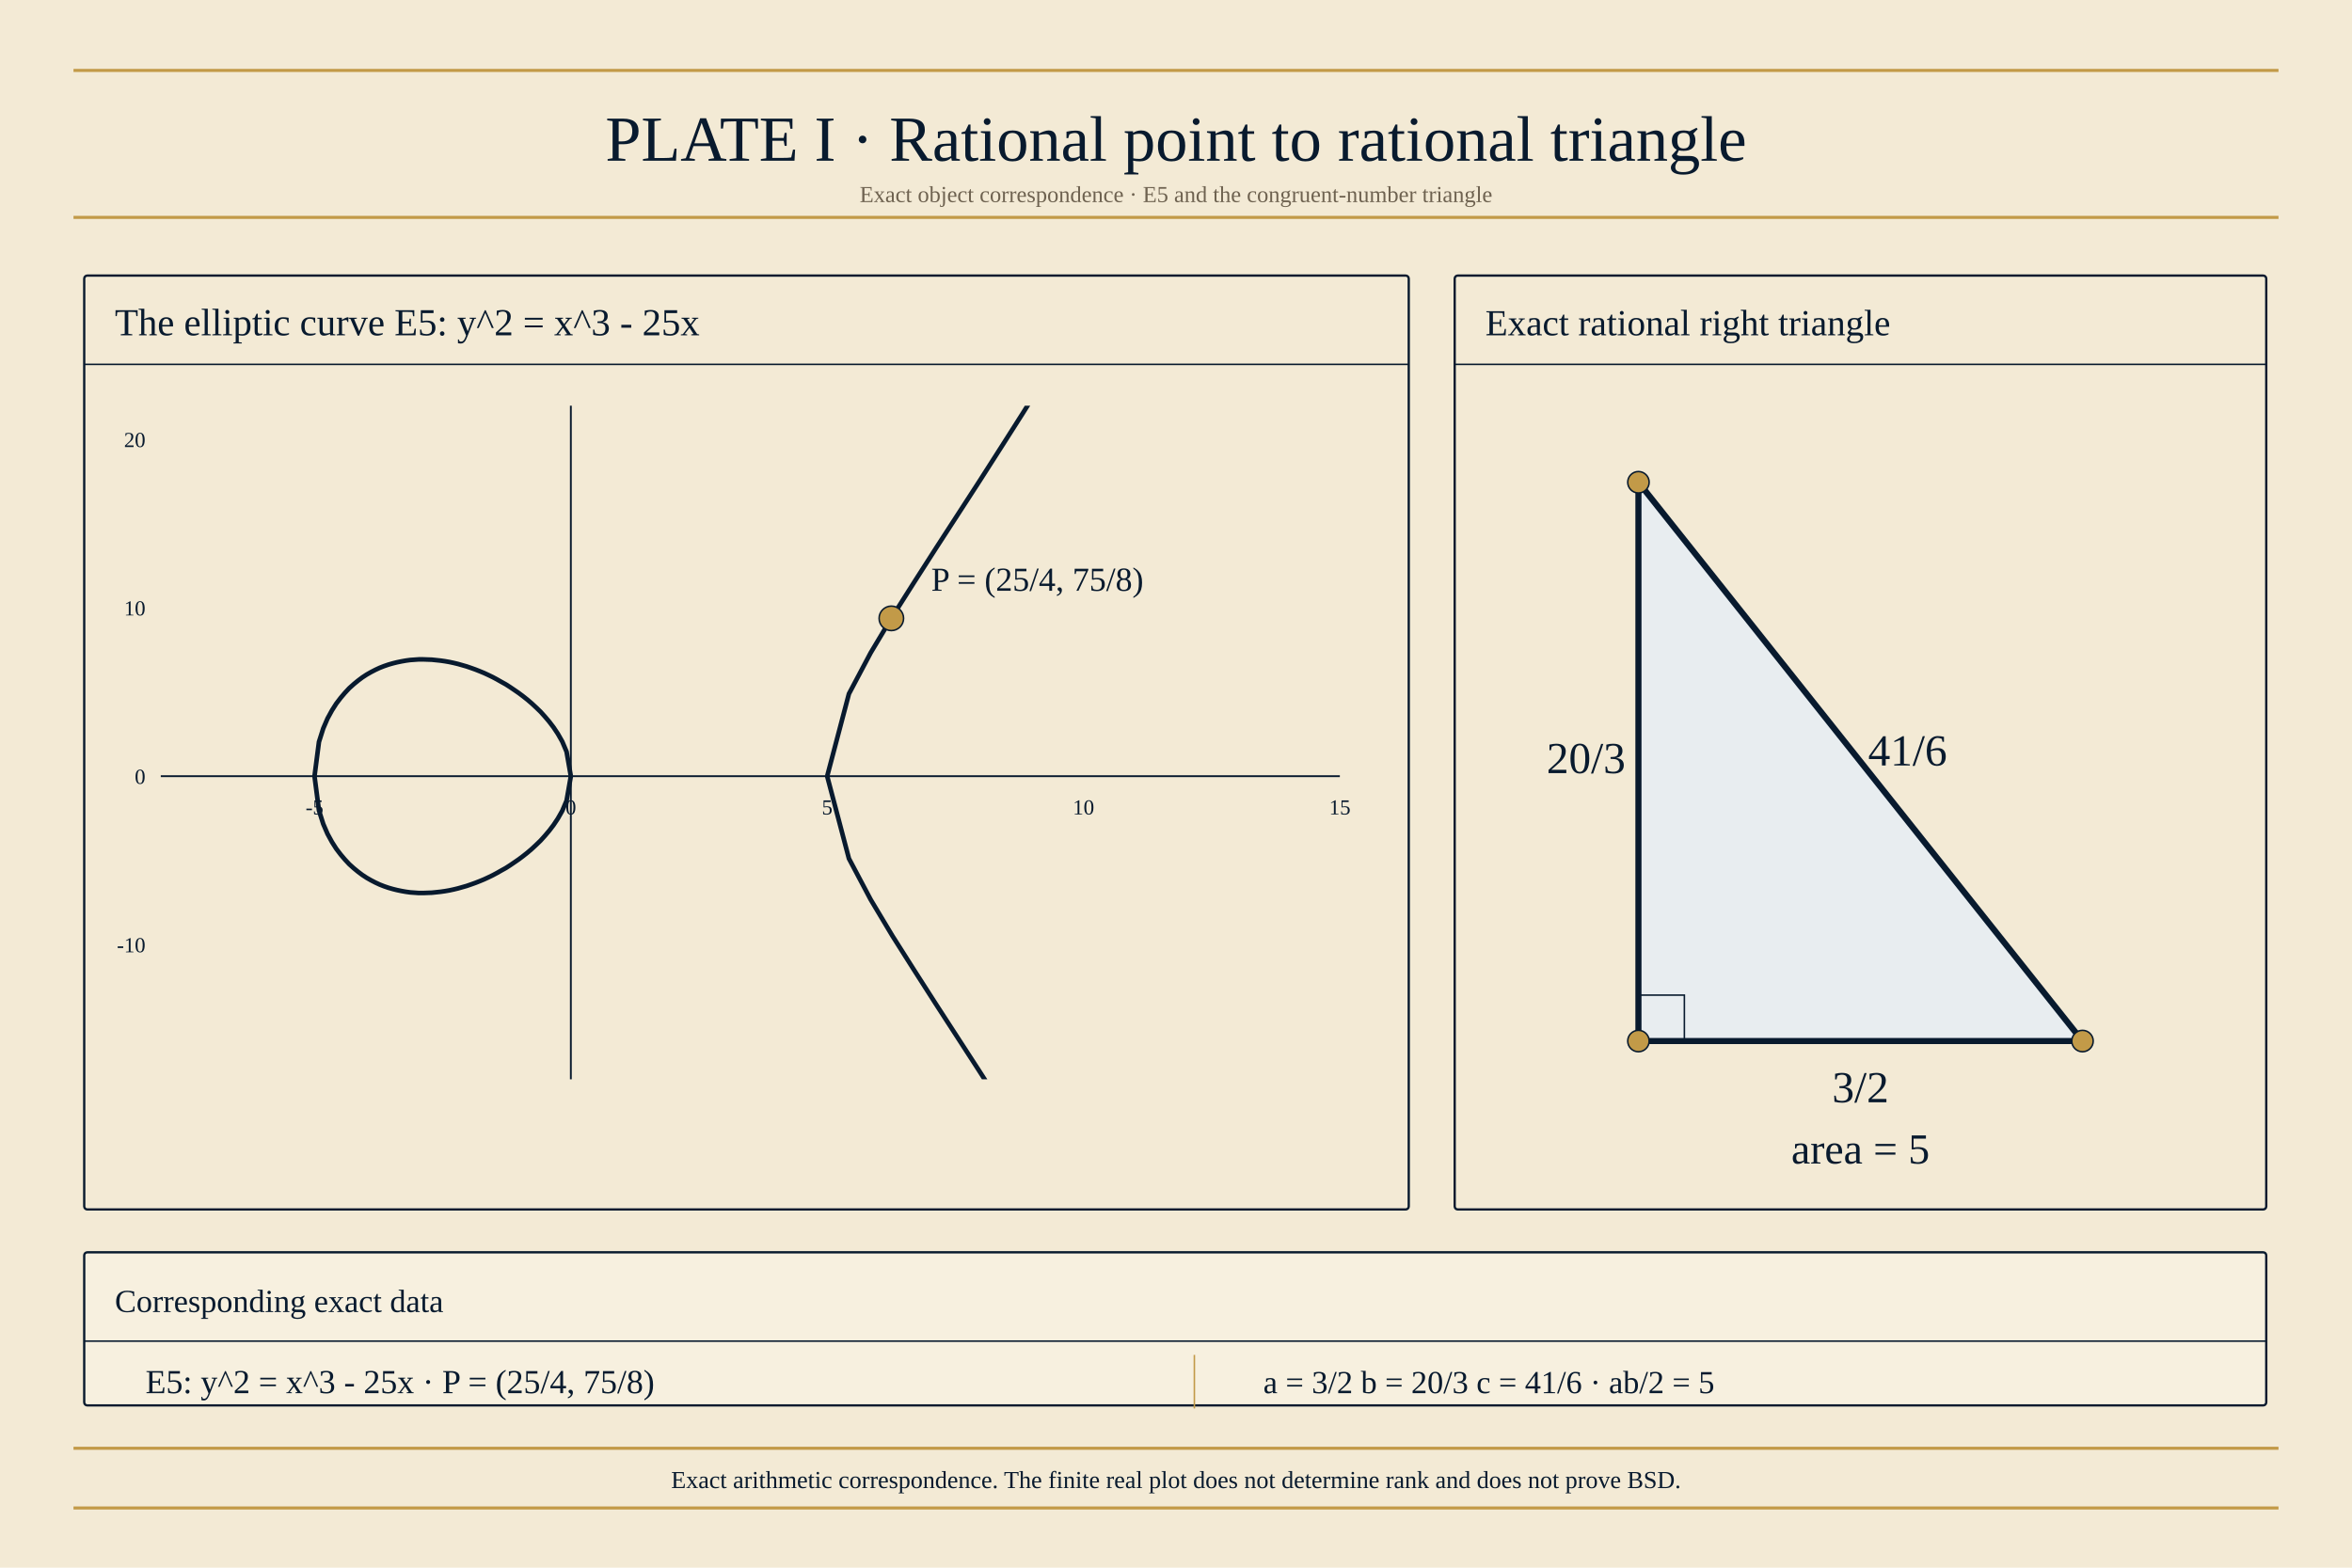
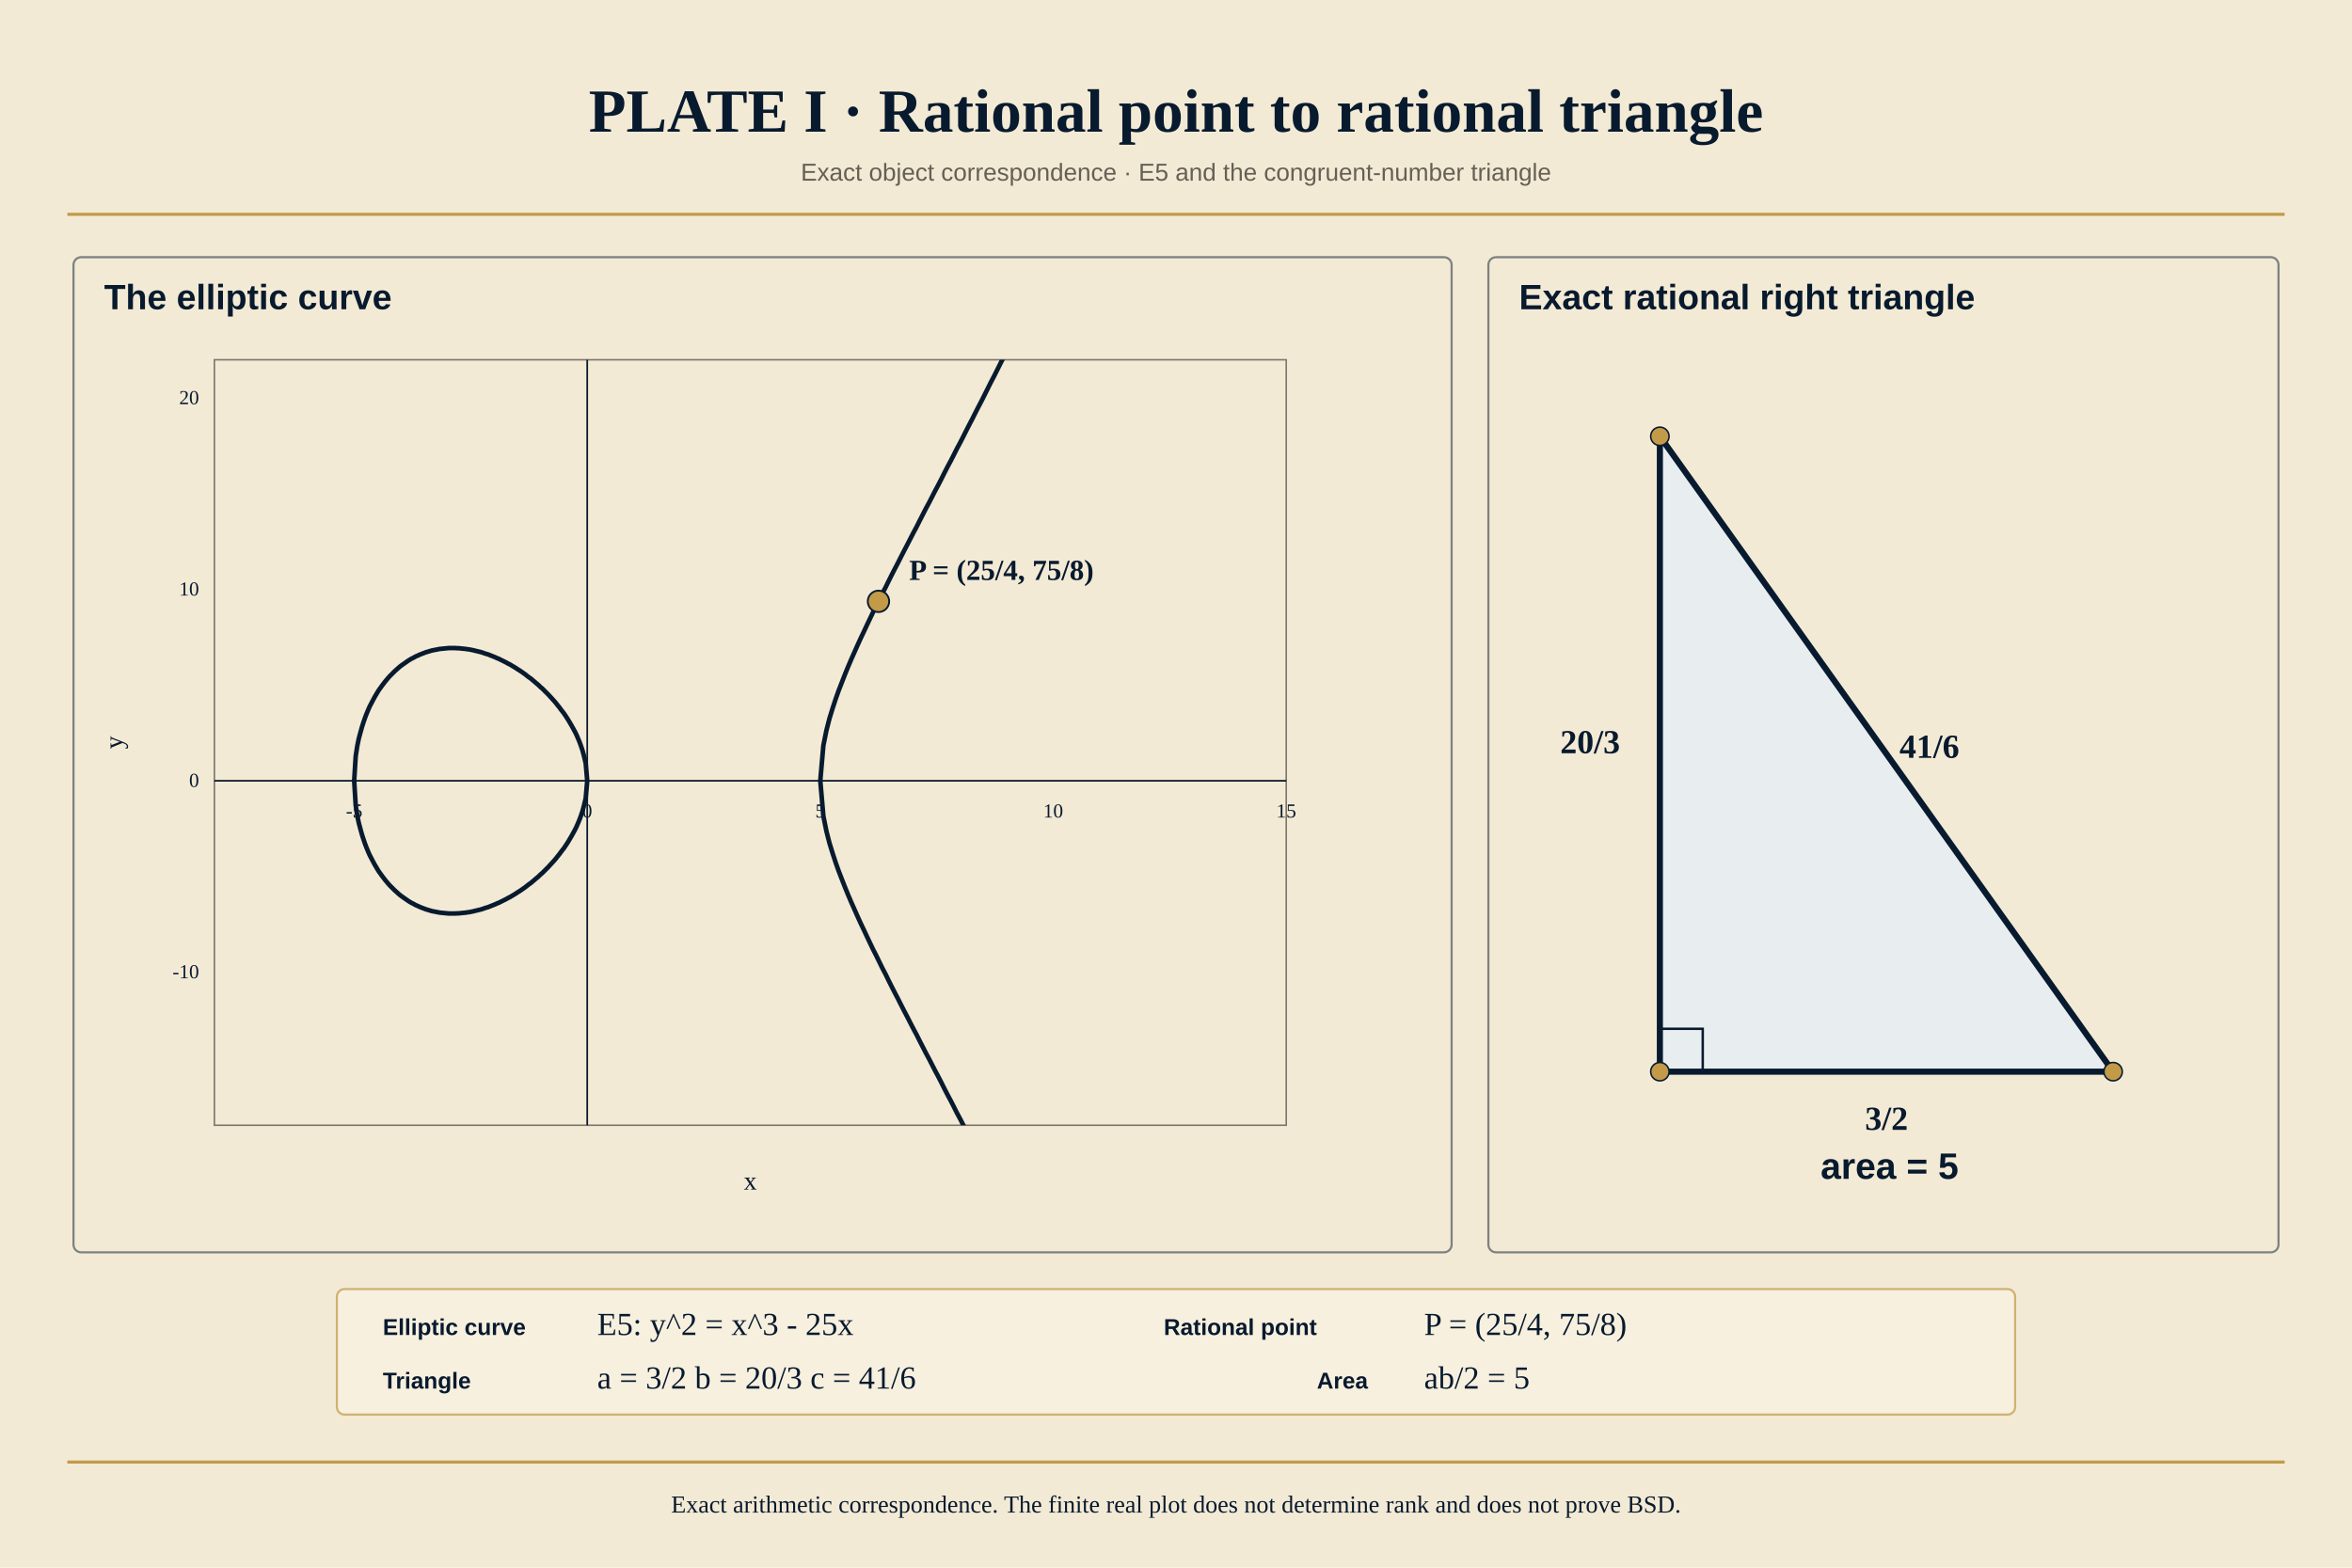
- <svg xmlns="http://www.w3.org/2000/svg" viewBox="0 0 1536 1024" role="img">
+ <svg xmlns="http://www.w3.org/2000/svg" viewBox="0 0 1536 1024" role="img" aria-labelledby="title desc">
  <rect width="1536" height="1024" fill="#f3ead5" />
-   <g fill="#081a2e" font-family="Georgia,Times New Roman,serif">
-     <path d="M48 46H1488M48 142H1488" stroke="#c29a48" stroke-width="2" />
-     <text x="768" y="105" text-anchor="middle" font-size="42">PLATE I · Rational point to rational triangle</text>
-     <text x="768" y="132" text-anchor="middle" font-size="15" fill="#6e6250">Exact object correspondence · E5 and the congruent-number triangle</text>
-     <rect x="55" y="180" width="865" height="610" rx="2" fill="none" stroke="#081a2e" stroke-width="1.5" />
-     <path d="M55 238H920" stroke="#081a2e" stroke-width="1" />
-     <text x="75" y="219" font-size="25">The elliptic curve   E5: y^2 = x^3 - 25x</text>
-     <defs>
-       <clipPath id="plot1">
-         <rect x="105" y="265" width="770" height="440" />
-       </clipPath>
-     </defs>
-     <path d="M105 507.0H875M372.8 265V705" stroke="#081a2e" stroke-width="1.2" />
-     <polyline points="205.4,507.0 208.3,484.6 211.1,475.8 213.9,469.3 216.8,464.0 219.6,459.6 222.5,455.8 225.3,452.5 228.1,449.5 231.0,446.9 233.8,444.6 236.6,442.5 239.5,440.6 242.3,439.0 245.2,437.5 248.0,436.2 250.8,435.1 253.7,434.1 256.5,433.3 259.3,432.6 262.2,432.0 265.0,431.5 267.9,431.1 270.7,430.9 273.5,430.7 276.4,430.7 279.2,430.8 282.0,430.9 284.9,431.2 287.7,431.5 290.5,431.9 293.4,432.4 296.2,433.0 299.1,433.7 301.9,434.5 304.7,435.3 307.6,436.3 310.4,437.3 313.2,438.4 316.1,439.6 318.9,440.9 321.8,442.3 324.6,443.8 327.4,445.4 330.3,447.0 333.1,448.8 335.9,450.7 338.8,452.7 341.6,454.8 344.5,457.1 347.3,459.5 350.1,462.1 353.0,464.9 355.8,468.0 358.6,471.3 361.5,475.1 364.3,479.3 367.2,484.4 370.0,491.0 372.8,507.0" fill="none" stroke="#081a2e" stroke-width="3" clip-path="url(#plot1)" />
-     <polyline points="205.4,507.0 208.3,529.4 211.1,538.2 213.9,544.7 216.8,550.0 219.6,554.4 222.5,558.2 225.3,561.5 228.1,564.5 231.0,567.1 233.8,569.4 236.6,571.5 239.5,573.4 242.3,575.0 245.2,576.5 248.0,577.8 250.8,578.9 253.7,579.9 256.5,580.7 259.3,581.4 262.2,582.0 265.0,582.5 267.9,582.9 270.7,583.1 273.5,583.3 276.4,583.3 279.2,583.2 282.0,583.1 284.9,582.8 287.7,582.5 290.5,582.1 293.4,581.6 296.2,581.0 299.1,580.3 301.9,579.5 304.7,578.7 307.6,577.7 310.4,576.7 313.2,575.6 316.1,574.4 318.9,573.1 321.8,571.7 324.6,570.2 327.4,568.6 330.3,567.0 333.1,565.2 335.9,563.3 338.8,561.3 341.6,559.2 344.5,556.9 347.3,554.5 350.1,551.9 353.0,549.1 355.8,546.0 358.6,542.7 361.5,538.9 364.3,534.7 367.2,529.6 370.0,523.0 372.8,507.0" fill="none" stroke="#081a2e" stroke-width="3" clip-path="url(#plot1)" />
-     <polyline points="540.2,507.0 554.4,453.2 568.6,426.4 582.8,402.7 597.0,380.3 611.1,358.3 625.3,336.4 639.5,314.5 653.7,292.3 667.9,270.0 682.1,247.3 696.3,224.4 710.4,201.1 724.6,177.4 738.8,153.4 753.0,129.1 767.2,104.3 781.4,79.2 795.6,53.8 809.7,27.9 823.9,1.8 838.1,-24.8 852.3,-51.7 866.5,-79.0 880.7,-106.6 894.9,-134.6 909.0,-162.9 923.2,-191.6 937.4,-220.6 951.6,-249.9 965.8,-279.6 980.0,-309.6 994.2,-340.0 1008.3,-370.7 1022.5,-401.7 1036.7,-433.0 1050.9,-464.7 1065.1,-496.6 1079.3,-528.9 1093.5,-561.5 1107.6,-594.4 1121.8,-627.6 1136.0,-661.1 1150.2,-694.9 1164.4,-729.1 1178.6,-763.5 1192.8,-798.2 1206.9,-833.2 1221.1,-868.5 1235.3,-904.1 1249.5,-939.9 1263.7,-976.1 1277.9,-1012.5 1292.1,-1049.2 1306.2,-1086.2 1320.4,-1123.4 1334.6,-1161.0 1348.8,-1198.8 1363.0,-1236.9 1377.2,-1275.2" fill="none" stroke="#081a2e" stroke-width="3" clip-path="url(#plot1)" />
-     <polyline points="540.2,507.0 554.4,560.8 568.6,587.6 582.8,611.3 597.0,633.7 611.1,655.7 625.3,677.6 639.5,699.5 653.7,721.7 667.9,744.0 682.1,766.7 696.3,789.6 710.4,812.9 724.6,836.6 738.8,860.6 753.0,884.9 767.2,909.7 781.4,934.8 795.6,960.2 809.7,986.1 823.9,1012.2 838.1,1038.8 852.3,1065.7 866.5,1093.0 880.7,1120.6 894.9,1148.6 909.0,1176.9 923.2,1205.6 937.4,1234.6 951.6,1263.9 965.8,1293.6 980.0,1323.6 994.2,1354.0 1008.3,1384.7 1022.5,1415.7 1036.7,1447.0 1050.9,1478.7 1065.1,1510.6 1079.3,1542.9 1093.5,1575.5 1107.6,1608.4 1121.8,1641.6 1136.0,1675.1 1150.2,1708.9 1164.4,1743.1 1178.6,1777.5 1192.8,1812.2 1206.9,1847.2 1221.1,1882.5 1235.3,1918.1 1249.5,1953.9 1263.7,1990.1 1277.9,2026.5 1292.1,2063.2 1306.2,2100.2 1320.4,2137.4 1334.6,2175.0 1348.8,2212.8 1363.0,2250.9 1377.2,2289.2" fill="none" stroke="#081a2e" stroke-width="3" clip-path="url(#plot1)" />
-     <circle cx="582.1" cy="403.9" r="8" fill="#c29a48" stroke="#081a2e" />
-     <text x="608.1" y="385.9" font-size="22">P = (25/4, 75/8)</text>
-     <text x="205.4" y="532.0" text-anchor="middle" font-size="14">-5</text>
-     <text x="372.8" y="532.0" text-anchor="middle" font-size="14">0</text>
-     <text x="540.2" y="532.0" text-anchor="middle" font-size="14">5</text>
-     <text x="707.6" y="532.0" text-anchor="middle" font-size="14">10</text>
-     <text x="875.0" y="532.0" text-anchor="middle" font-size="14">15</text>
-     <text x="95" y="622.0" text-anchor="end" font-size="14">-10</text>
-     <text x="95" y="512.0" text-anchor="end" font-size="14">0</text>
-     <text x="95" y="402.0" text-anchor="end" font-size="14">10</text>
-     <text x="95" y="292.0" text-anchor="end" font-size="14">20</text>
-     <rect x="950" y="180" width="530" height="610" rx="2" fill="none" stroke="#081a2e" stroke-width="1.5" />
-     <path d="M950 238H1480" stroke="#081a2e" stroke-width="1" />
-     <text x="970" y="219" font-size="24">Exact rational right triangle</text>
-     <polygon points="1070,680 1360,680 1070,315" fill="#e8edf0" stroke="#081a2e" stroke-width="4" />
-     <rect x="1070" y="650" width="30" height="30" fill="none" stroke="#081a2e" />
-     <g fill="#c29a48" stroke="#081a2e">
-       <circle cx="1070" cy="680" r="7" />
-       <circle cx="1360" cy="680" r="7" />
-       <circle cx="1070" cy="315" r="7" />
-     </g>
-     <text x="1215" y="720" text-anchor="middle" font-size="29">3/2</text>
-     <text x="1010" y="505" font-size="29">20/3</text>
-     <text x="1220" y="500" font-size="29">41/6</text>
-     <text x="1215" y="760" text-anchor="middle" font-size="28">area = 5</text>
-     <rect x="55" y="818" width="1425" height="100" rx="2" fill="#f7f0df" stroke="#081a2e" stroke-width="1.5" />
-     <path d="M55 876H1480" stroke="#081a2e" stroke-width="1" />
-     <text x="75" y="857" font-size="21">Corresponding exact data</text>
-     <text x="95" y="910" font-size="22">E5: y^2 = x^3 - 25x     ·     P = (25/4, 75/8)</text>
-     <path d="M780 885V920" stroke="#c29a48" />
-     <text x="825" y="910" font-size="21">a = 3/2     b = 20/3     c = 41/6     ·     ab/2 = 5</text>
-     <path d="M48 946H1488M48 985H1488" stroke="#c29a48" stroke-width="2" />
-     <text x="768" y="972" text-anchor="middle" font-size="16">Exact arithmetic correspondence. The finite real plot does not determine rank and does not prove BSD.</text>
-   </g>
+   <style>
+ .serif{font-family:Georgia,"Times New Roman",serif;fill:#081a2e}
+ .sans{font-family:Arial,Helvetica,sans-serif;fill:#081a2e}
+ .muted{fill:#655f55}
+ .rule{stroke:#c29a48;stroke-width:2}
+ .panel{fill:#f3ead5;stroke:#081a2e;stroke-opacity:.5;stroke-width:1.4}
+ .soft{fill:#f7f0df;stroke:#c29a48;stroke-opacity:.72;stroke-width:1.4}
+ .pale{fill:#e8edf0;stroke:#081a2e;stroke-opacity:.46;stroke-width:1.2}
+ </style>
+   <text x="768" y="86" text-anchor="middle" class="serif" font-size="40" font-weight="700">PLATE I · Rational point to rational triangle</text>
+   <text x="768" y="118" text-anchor="middle" class="sans muted" font-size="16">Exact object correspondence · E5 and the congruent-number triangle</text>
+   <path d="M44 140H1492" class="rule" />
+   <rect x="48" y="168" width="900" height="650" rx="5" class="panel" />
+   <text x="68" y="202" class="sans" font-size="23" font-weight="700">The elliptic curve</text>
+   <rect x="972" y="168" width="516" height="650" rx="5" class="panel" />
+   <text x="992" y="202" class="sans" font-size="23" font-weight="700">Exact rational right triangle</text>
+   <defs>
+     <clipPath id="p1">
+       <rect x="140" y="235" width="700" height="500" />
+     </clipPath>
+   </defs>
+   <rect x="140" y="235" width="700" height="500" fill="none" stroke="#7b756a" stroke-width="1" />
+   <path d="M140 510.0H840M383.5 235V735" stroke="#081a2e" stroke-width="1.1" />
+   <text x="231.3" y="534.0" text-anchor="middle" class="serif" font-size="13">-5</text>
+   <text x="383.5" y="534.0" text-anchor="middle" class="serif" font-size="13">0</text>
+   <text x="535.7" y="534.0" text-anchor="middle" class="serif" font-size="13">5</text>
+   <text x="687.8" y="534.0" text-anchor="middle" class="serif" font-size="13">10</text>
+   <text x="840.0" y="534.0" text-anchor="middle" class="serif" font-size="13">15</text>
+   <text x="130" y="639.0" text-anchor="end" class="serif" font-size="13">-10</text>
+   <text x="130" y="514.0" text-anchor="end" class="serif" font-size="13">0</text>
+   <text x="130" y="389.0" text-anchor="end" class="serif" font-size="13">10</text>
+   <text x="130" y="264.0" text-anchor="end" class="serif" font-size="13">20</text>
+   <polyline points="231.3,510.0 232.3,493.9 233.3,487.4 234.3,482.5 235.4,478.4 236.4,474.8 237.4,471.7 238.4,468.8 239.4,466.2 240.4,463.8 241.4,461.5 242.5,459.4 243.5,457.5 244.5,455.6 245.5,453.9 246.5,452.2 247.5,450.6 248.6,449.1 249.6,447.7 250.6,446.4 251.6,445.1 252.6,443.9 253.6,442.7 254.6,441.6 255.7,440.5 256.7,439.5 257.7,438.5 258.7,437.6 259.7,436.7 260.7,435.8 261.7,435.0 262.8,434.2 263.8,433.5 264.8,432.8 265.8,432.1 266.8,431.4 267.8,430.8 268.8,430.2 269.9,429.7 270.9,429.1 271.9,428.6 272.9,428.2 273.9,427.7 274.9,427.3 275.9,426.9 277.0,426.5 278.0,426.1 279.0,425.8 280.0,425.5 281.0,425.2 282.0,424.9 283.0,424.7 284.1,424.5 285.1,424.3 286.1,424.1 287.1,423.9 288.1,423.8 289.1,423.7 290.1,423.6 291.2,423.5 292.2,423.4 293.2,423.3 294.2,423.3 295.2,423.3 296.2,423.3 297.2,423.3 298.3,423.4 299.3,423.4 300.3,423.5 301.3,423.6 302.3,423.7 303.3,423.8 304.3,423.9 305.4,424.1 306.4,424.2 307.4,424.4 308.4,424.6 309.4,424.8 310.4,425.1 311.4,425.3 312.5,425.6 313.5,425.8 314.5,426.1 315.5,426.4 316.5,426.8 317.5,427.1 318.6,427.4 319.6,427.8 320.6,428.2 321.6,428.6 322.6,429.0 323.6,429.4 324.6,429.9 325.7,430.3 326.7,430.8 327.7,431.3 328.7,431.8 329.7,432.3 330.7,432.8 331.7,433.4 332.8,433.9 333.8,434.5 334.8,435.1 335.8,435.7 336.8,436.3 337.8,437.0 338.8,437.6 339.9,438.3 340.9,439.0 341.9,439.7 342.9,440.4 343.9,441.2 344.9,442.0 345.9,442.7 347.0,443.5 348.0,444.4 349.0,445.2 350.0,446.1 351.0,446.9 352.0,447.8 353.0,448.8 354.1,449.7 355.1,450.7 356.1,451.7 357.1,452.7 358.1,453.7 359.1,454.8 360.1,455.9 361.2,457.1 362.2,458.2 363.2,459.4 364.2,460.7 365.2,461.9 366.2,463.3 367.2,464.6 368.3,466.0 369.3,467.5 370.3,469.0 371.3,470.6 372.3,472.3 373.3,474.0 374.3,475.8 375.4,477.8 376.4,479.8 377.4,482.1 378.4,484.5 379.4,487.2 380.4,490.2 381.4,493.9 382.5,498.6 383.5,510.0" fill="none" stroke="#081a2e" stroke-width="3" clip-path="url(#p1)" />
+   <polyline points="231.3,510.0 232.3,526.1 233.3,532.6 234.3,537.5 235.4,541.6 236.4,545.2 237.4,548.3 238.4,551.2 239.4,553.8 240.4,556.2 241.4,558.5 242.5,560.6 243.5,562.5 244.5,564.4 245.5,566.1 246.5,567.8 247.5,569.4 248.6,570.9 249.6,572.3 250.6,573.6 251.6,574.9 252.6,576.1 253.6,577.3 254.6,578.4 255.7,579.5 256.7,580.5 257.7,581.5 258.7,582.4 259.7,583.3 260.7,584.2 261.7,585.0 262.8,585.8 263.8,586.5 264.8,587.2 265.8,587.9 266.8,588.6 267.8,589.2 268.8,589.8 269.9,590.3 270.9,590.9 271.9,591.4 272.9,591.8 273.9,592.3 274.9,592.7 275.9,593.1 277.0,593.5 278.0,593.9 279.0,594.2 280.0,594.5 281.0,594.8 282.0,595.1 283.0,595.3 284.1,595.5 285.1,595.7 286.1,595.9 287.1,596.1 288.1,596.2 289.1,596.3 290.1,596.4 291.2,596.5 292.2,596.6 293.2,596.7 294.2,596.7 295.2,596.7 296.2,596.7 297.2,596.7 298.3,596.6 299.3,596.6 300.3,596.5 301.3,596.4 302.3,596.3 303.3,596.2 304.3,596.1 305.4,595.9 306.4,595.8 307.4,595.6 308.4,595.4 309.4,595.2 310.4,594.9 311.4,594.7 312.5,594.4 313.5,594.2 314.5,593.9 315.5,593.6 316.5,593.2 317.5,592.9 318.6,592.6 319.6,592.2 320.6,591.8 321.6,591.4 322.6,591.0 323.6,590.6 324.6,590.1 325.7,589.7 326.7,589.2 327.7,588.7 328.7,588.2 329.7,587.7 330.7,587.2 331.7,586.6 332.8,586.1 333.8,585.5 334.8,584.9 335.8,584.3 336.8,583.7 337.8,583.0 338.8,582.4 339.9,581.7 340.9,581.0 341.9,580.3 342.9,579.6 343.9,578.8 344.9,578.0 345.9,577.3 347.0,576.5 348.0,575.6 349.0,574.8 350.0,573.9 351.0,573.1 352.0,572.2 353.0,571.2 354.1,570.3 355.1,569.3 356.1,568.3 357.1,567.3 358.1,566.3 359.1,565.2 360.1,564.1 361.2,562.9 362.2,561.8 363.2,560.6 364.2,559.3 365.2,558.1 366.2,556.7 367.2,555.4 368.3,554.0 369.3,552.5 370.3,551.0 371.3,549.4 372.3,547.7 373.3,546.0 374.3,544.2 375.4,542.2 376.4,540.2 377.4,537.9 378.4,535.5 379.4,532.8 380.4,529.8 381.4,526.1 382.5,521.4 383.5,510.0" fill="none" stroke="#081a2e" stroke-width="3" clip-path="url(#p1)" />
+   <polyline points="535.7,510.0 537.7,487.0 539.7,477.1 541.7,469.3 543.8,462.5 545.8,456.4 547.8,450.8 549.9,445.4 551.9,440.3 553.9,435.4 555.9,430.7 558.0,426.0 560.0,421.5 562.0,417.1 564.1,412.7 566.1,408.4 568.1,404.2 570.1,400.0 572.2,395.9 574.2,391.8 576.2,387.7 578.3,383.7 580.3,379.6 582.3,375.6 584.3,371.7 586.4,367.7 588.4,363.7 590.4,359.8 592.5,355.8 594.5,351.9 596.5,348.0 598.6,344.1 600.6,340.1 602.6,336.2 604.6,332.3 606.7,328.4 608.7,324.5 610.7,320.6 612.8,316.7 614.8,312.8 616.8,308.8 618.8,304.9 620.9,301.0 622.9,297.1 624.9,293.1 627.0,289.2 629.0,285.3 631.0,281.3 633.0,277.4 635.1,273.4 637.1,269.4 639.1,265.5 641.2,261.5 643.2,257.5 645.2,253.5 647.2,249.5 649.3,245.5 651.3,241.5 653.3,237.5 655.4,233.4 657.4,229.4 659.4,225.3 661.4,221.3 663.5,217.2 665.5,213.1 667.5,209.0 669.6,204.9 671.6,200.8 673.6,196.7 675.7,192.6 677.7,188.5 679.7,184.3 681.7,180.2 683.8,176.0 685.8,171.9 687.8,167.7 689.9,163.5 691.9,159.3 693.9,155.1 695.9,150.9 698.0,146.6 700.0,142.4 702.0,138.1 704.1,133.9 706.1,129.6 708.1,125.3 710.1,121.1 712.2,116.8 714.2,112.4 716.2,108.1 718.3,103.8 720.3,99.5 722.3,95.1 724.3,90.8 726.4,86.4 728.4,82.0 730.4,77.6 732.5,73.2 734.5,68.8 736.5,64.4 738.6,59.9 740.6,55.5 742.6,51.1 744.6,46.6 746.7,42.1 748.7,37.6 750.7,33.1 752.8,28.6 754.8,24.1 756.8,19.6 758.8,15.1 760.9,10.5 762.9,6.0 764.9,1.4 767.0,-3.2 769.0,-7.8 771.0,-12.3 773.0,-17.0 775.1,-21.6 777.1,-26.2 779.1,-30.8 781.2,-35.5 783.2,-40.1 785.2,-44.8 787.2,-49.5 789.3,-54.2 791.3,-58.9 793.3,-63.6 795.4,-68.3 797.4,-73.0 799.4,-77.8 801.4,-82.5 803.5,-87.3 805.5,-92.0 807.5,-96.8 809.6,-101.6 811.6,-106.4 813.6,-111.2 815.7,-116.0 817.7,-120.9 819.7,-125.7 821.7,-130.6 823.8,-135.4 825.8,-140.3 827.8,-145.2 829.9,-150.1 831.9,-155.0 833.9,-159.9 835.9,-164.8 838.0,-169.7 840.0,-174.7" fill="none" stroke="#081a2e" stroke-width="3" clip-path="url(#p1)" />
+   <polyline points="535.7,510.0 537.7,533.0 539.7,542.9 541.7,550.7 543.8,557.5 545.8,563.6 547.8,569.2 549.9,574.6 551.9,579.7 553.9,584.6 555.9,589.3 558.0,594.0 560.0,598.5 562.0,602.9 564.1,607.3 566.1,611.6 568.1,615.8 570.1,620.0 572.2,624.1 574.2,628.2 576.2,632.3 578.3,636.3 580.3,640.4 582.3,644.4 584.3,648.3 586.4,652.3 588.4,656.3 590.4,660.2 592.5,664.2 594.5,668.1 596.5,672.0 598.6,675.9 600.6,679.9 602.6,683.8 604.6,687.7 606.7,691.6 608.7,695.5 610.7,699.4 612.8,703.3 614.8,707.2 616.8,711.2 618.8,715.1 620.9,719.0 622.9,722.9 624.9,726.9 627.0,730.8 629.0,734.7 631.0,738.7 633.0,742.6 635.1,746.6 637.1,750.6 639.1,754.5 641.2,758.5 643.2,762.5 645.2,766.5 647.2,770.5 649.3,774.5 651.3,778.5 653.3,782.5 655.4,786.6 657.4,790.6 659.4,794.7 661.4,798.7 663.5,802.8 665.5,806.9 667.5,811.0 669.6,815.1 671.6,819.2 673.6,823.3 675.7,827.4 677.7,831.5 679.7,835.7 681.7,839.8 683.8,844.0 685.8,848.1 687.8,852.3 689.9,856.5 691.9,860.7 693.9,864.9 695.9,869.1 698.0,873.4 700.0,877.6 702.0,881.9 704.1,886.1 706.1,890.4 708.1,894.7 710.1,898.9 712.2,903.2 714.2,907.6 716.2,911.9 718.3,916.2 720.3,920.5 722.3,924.9 724.3,929.2 726.4,933.6 728.4,938.0 730.4,942.4 732.5,946.8 734.5,951.2 736.5,955.6 738.6,960.1 740.6,964.5 742.6,968.9 744.6,973.4 746.7,977.9 748.7,982.4 750.7,986.9 752.8,991.4 754.8,995.9 756.8,1000.4 758.8,1004.9 760.9,1009.5 762.9,1014.0 764.9,1018.6 767.0,1023.2 769.0,1027.8 771.0,1032.3 773.0,1037.0 775.1,1041.6 777.1,1046.2 779.1,1050.8 781.2,1055.5 783.2,1060.1 785.2,1064.8 787.2,1069.5 789.3,1074.2 791.3,1078.9 793.3,1083.6 795.4,1088.3 797.4,1093.0 799.4,1097.8 801.4,1102.5 803.5,1107.3 805.5,1112.0 807.5,1116.8 809.6,1121.6 811.6,1126.4 813.6,1131.2 815.7,1136.0 817.7,1140.9 819.7,1145.7 821.7,1150.6 823.8,1155.4 825.8,1160.3 827.8,1165.2 829.9,1170.1 831.9,1175.0 833.9,1179.9 835.9,1184.8 838.0,1189.7 840.0,1194.7" fill="none" stroke="#081a2e" stroke-width="3" clip-path="url(#p1)" />
+   <circle cx="573.7" cy="392.8" r="7" fill="#c29a48" stroke="#081a2e" stroke-width="1.2" />
+   <text x="593.7" y="378.8" class="serif" font-size="19" font-weight="700">P = (25/4, 75/8)</text>
+   <text x="490.0" y="777" text-anchor="middle" class="serif" font-size="17">x</text>
+   <text x="80" y="485.0" transform="rotate(-90 80 485.0)" text-anchor="middle" class="serif" font-size="17">y</text>
+   <polygon points="1084,700 1380,700 1084,285" fill="#e8edf0" stroke="#081a2e" stroke-width="4" />
+   <rect x="1084" y="672" width="28" height="28" fill="none" stroke="#081a2e" stroke-width="1.6" />
+   <circle cx="1084" cy="700" r="6" fill="#c29a48" stroke="#081a2e" />
+   <circle cx="1380" cy="700" r="6" fill="#c29a48" stroke="#081a2e" />
+   <circle cx="1084" cy="285" r="6" fill="#c29a48" stroke="#081a2e" />
+   <text x="1232" y="738" text-anchor="middle" class="serif" font-size="22" font-weight="700">
+     <tspan x="1232" dy="0">3/2</tspan>
+   </text>
+   <text x="1058" y="492" text-anchor="end" class="serif" font-size="22" font-weight="700">
+     <tspan x="1058" dy="0">20/3</tspan>
+   </text>
+   <text x="1260" y="495" text-anchor="middle" class="serif" font-size="22" font-weight="700">
+     <tspan x="1260" dy="0">41/6</tspan>
+   </text>
+   <text x="1234" y="770" text-anchor="middle" class="sans" font-size="24" font-weight="700">
+     <tspan x="1234" dy="0">area = 5</tspan>
+   </text>
+   <rect x="220" y="842" width="1096" height="82" rx="5" class="soft" />
+   <text x="250" y="872" text-anchor="start" class="sans" font-size="15" font-weight="700">
+     <tspan x="250" dy="0">Elliptic curve</tspan>
+   </text>
+   <text x="390" y="872" text-anchor="start" class="serif" font-size="21">
+     <tspan x="390" dy="0">E5:  y^2 = x^3 - 25x</tspan>
+   </text>
+   <text x="760" y="872" text-anchor="start" class="sans" font-size="15" font-weight="700">
+     <tspan x="760" dy="0">Rational point</tspan>
+   </text>
+   <text x="930" y="872" text-anchor="start" class="serif" font-size="21">
+     <tspan x="930" dy="0">P = (25/4, 75/8)</tspan>
+   </text>
+   <text x="250" y="907" text-anchor="start" class="sans" font-size="15" font-weight="700">
+     <tspan x="250" dy="0">Triangle</tspan>
+   </text>
+   <text x="390" y="907" text-anchor="start" class="serif" font-size="21">
+     <tspan x="390" dy="0">a = 3/2   b = 20/3   c = 41/6</tspan>
+   </text>
+   <text x="860" y="907" text-anchor="start" class="sans" font-size="15" font-weight="700">
+     <tspan x="860" dy="0">Area</tspan>
+   </text>
+   <text x="930" y="907" text-anchor="start" class="serif" font-size="21">
+     <tspan x="930" dy="0">ab/2 = 5</tspan>
+   </text>
+   <path d="M44 955H1492" class="rule" />
+   <text x="768" y="988" text-anchor="middle" class="serif" font-size="16">Exact arithmetic correspondence. The finite real plot does not determine rank and does not prove BSD.</text>
</svg>
